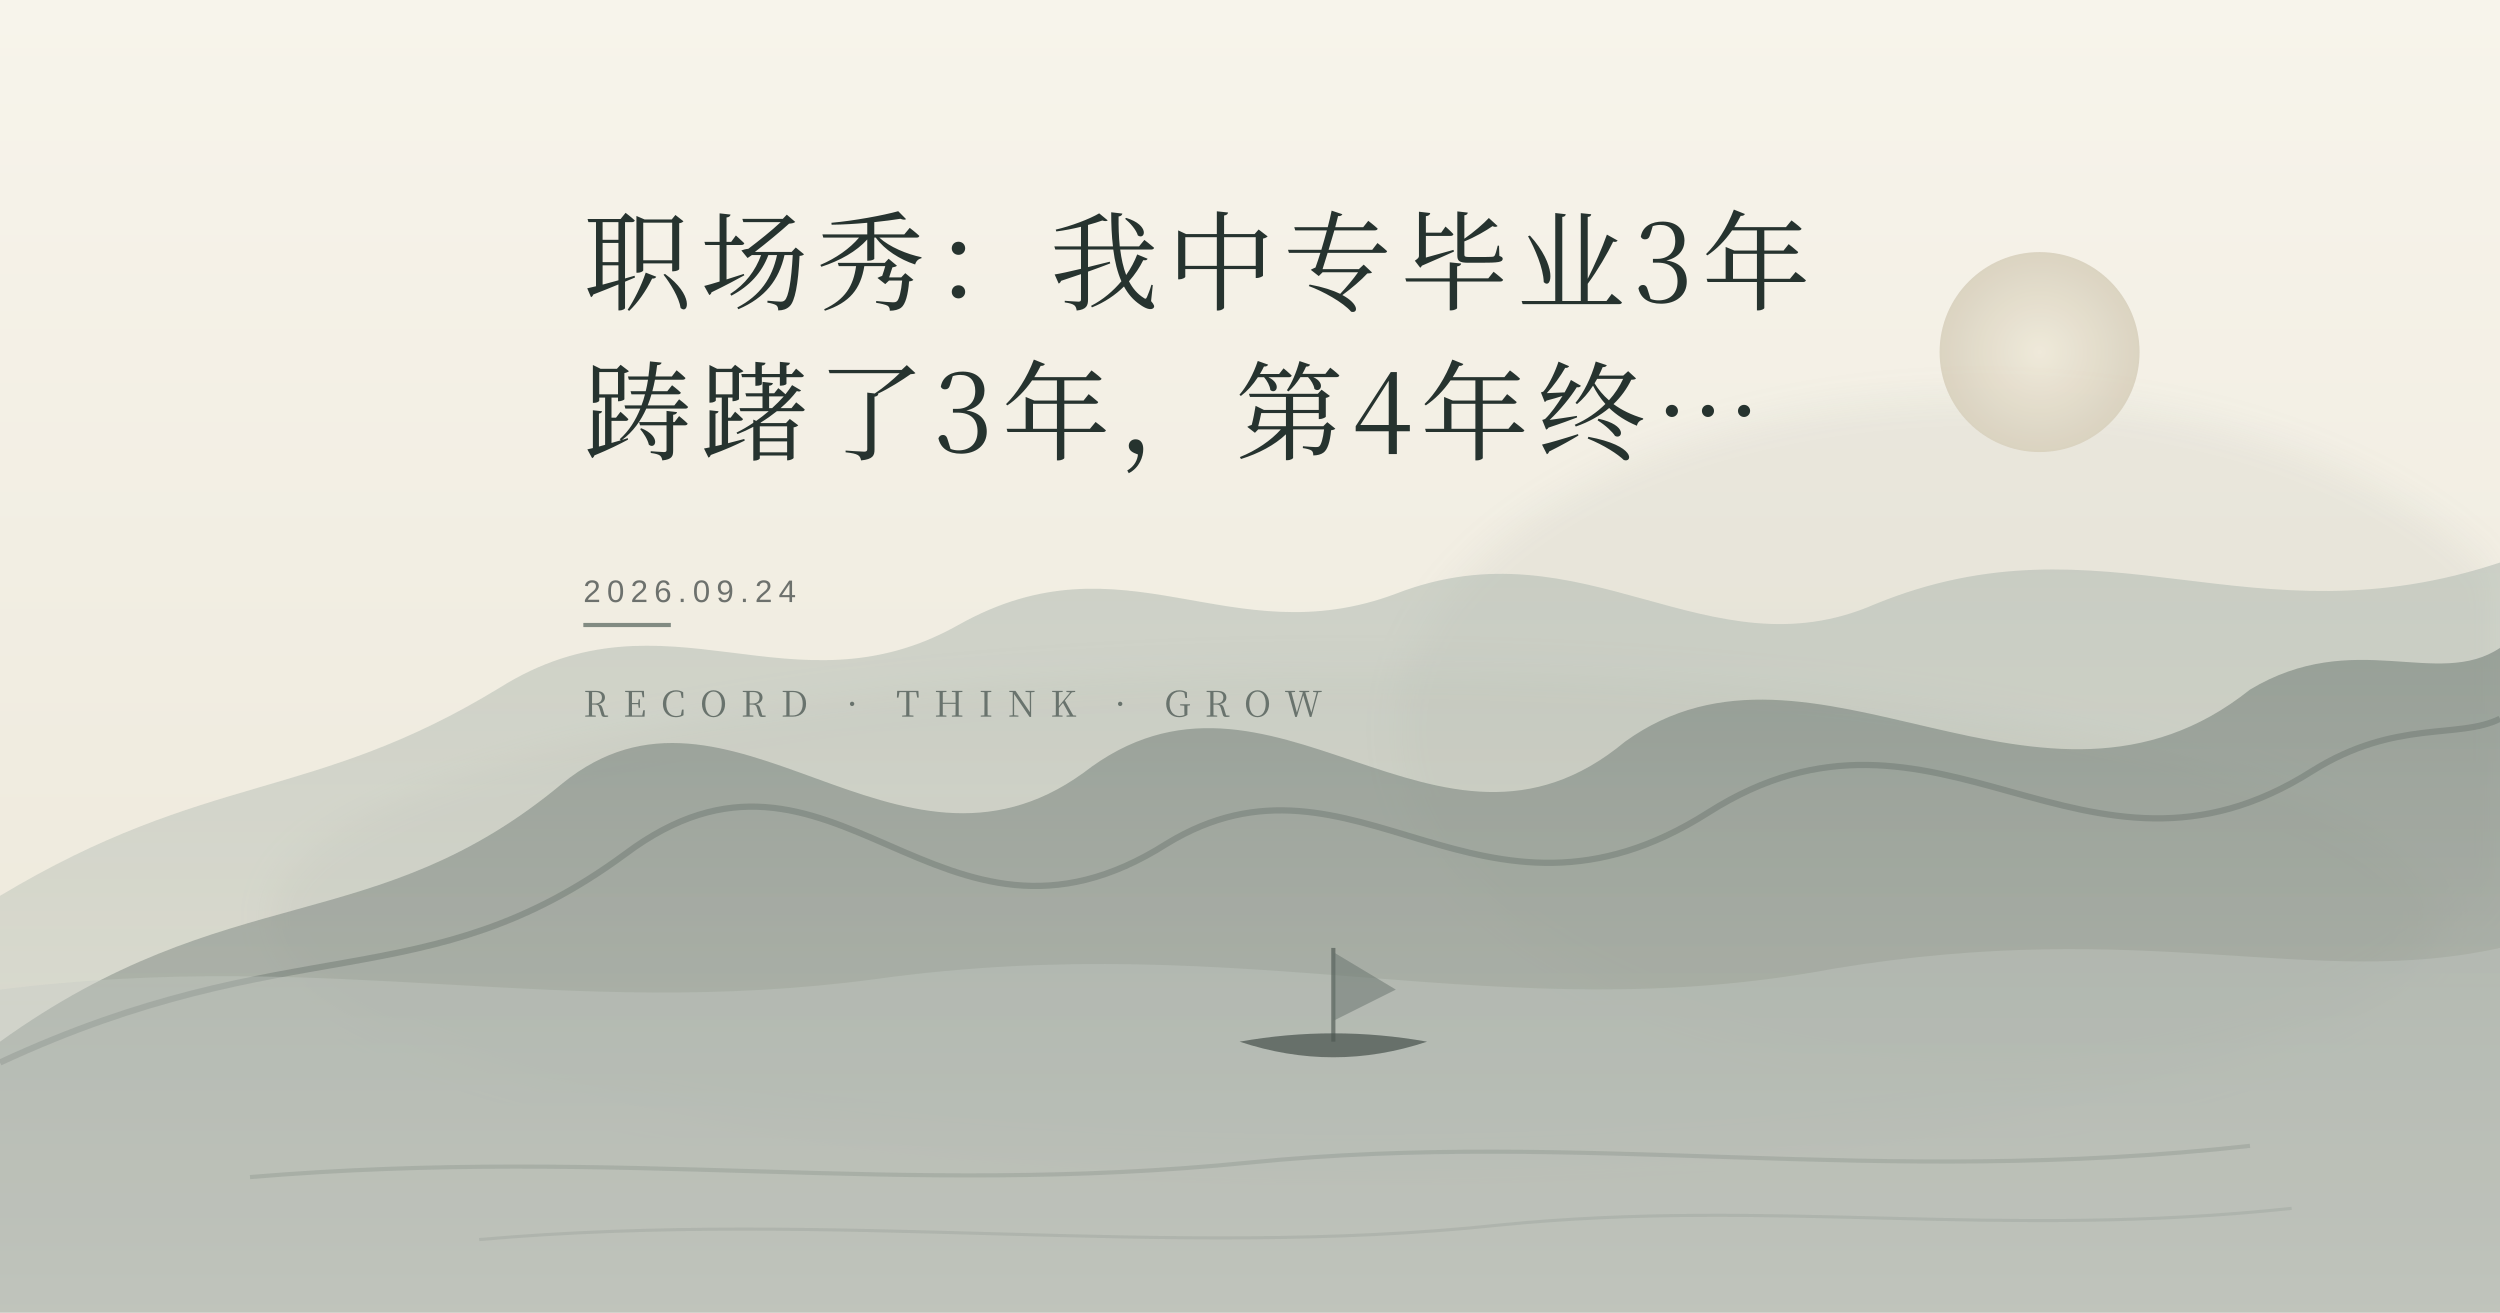
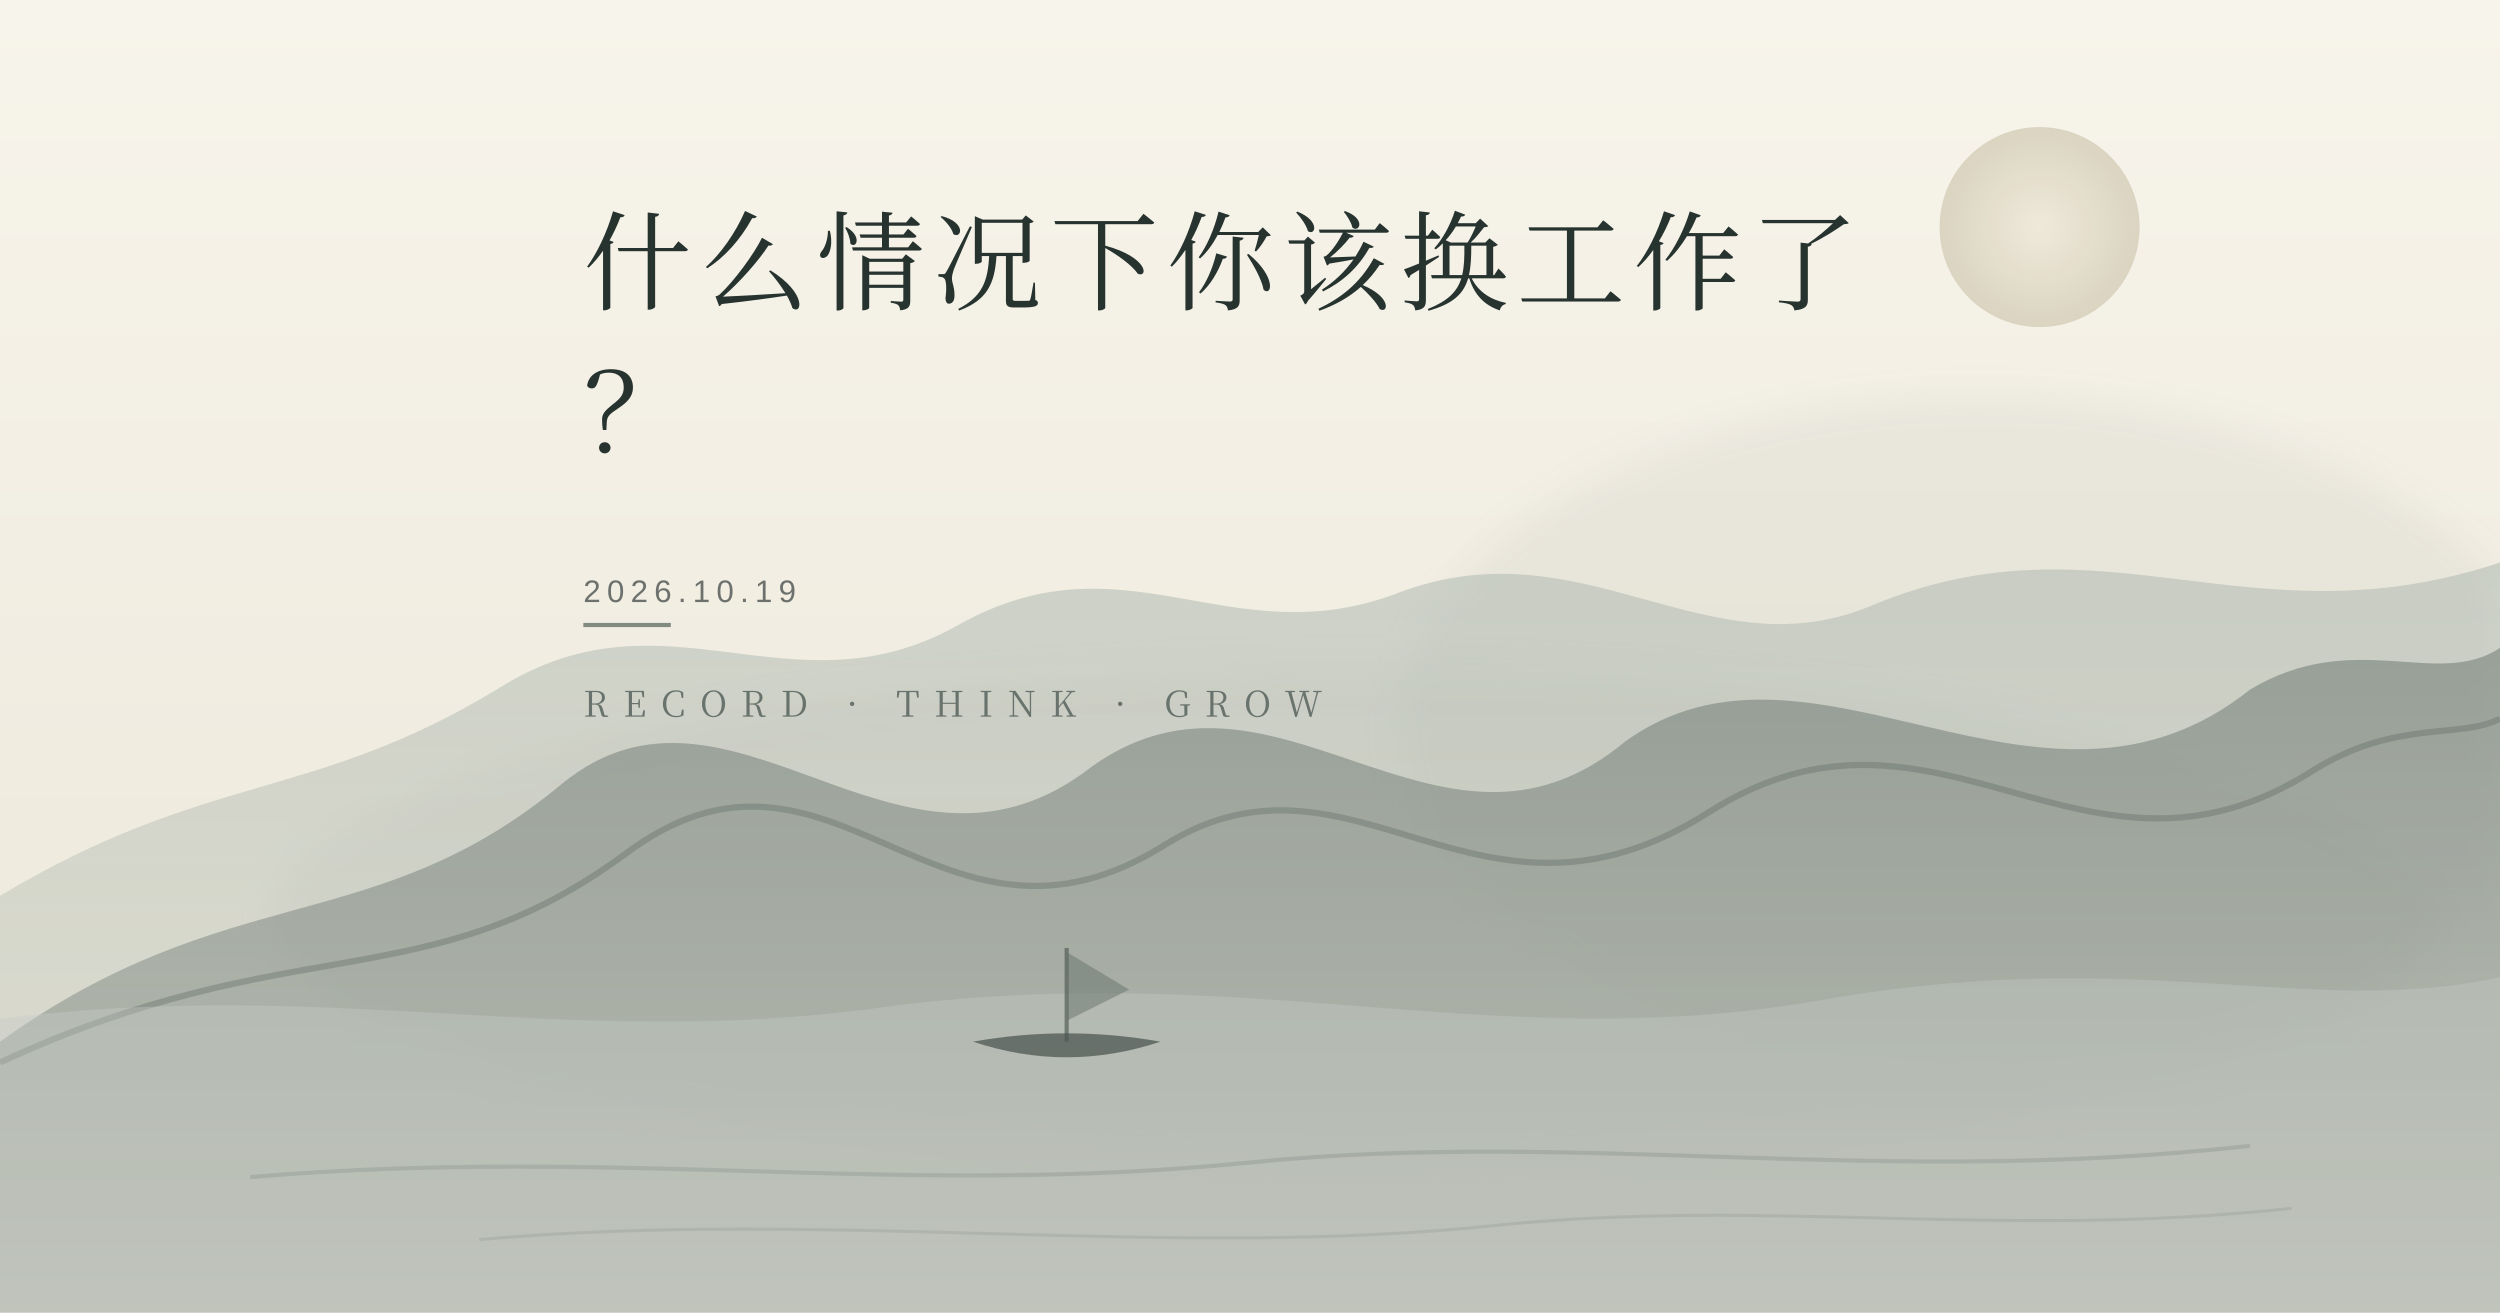
<svg xmlns="http://www.w3.org/2000/svg" width="1200" height="630" viewBox="0 0 1200 630">
  <defs>
    <linearGradient id="paper" x1="0" y1="0" x2="0" y2="1">
      <stop offset="0%" stop-color="#f7f4eb" />
      <stop offset="100%" stop-color="#ebe6d8" />
    </linearGradient>
    <linearGradient id="farMountain" x1="0" y1="0" x2="0" y2="1">
      <stop offset="0%" stop-color="#aeb8b0" />
      <stop offset="100%" stop-color="#d8d8cc" />
    </linearGradient>
    <linearGradient id="nearMountain" x1="0" y1="0" x2="0" y2="1">
      <stop offset="0%" stop-color="#69756f" />
      <stop offset="100%" stop-color="#9ba39b" />
    </linearGradient>
    <filter id="inkBlur">
      <feGaussianBlur stdDeviation="8" />
    </filter>
    <radialGradient id="moon">
      <stop offset="0%" stop-color="#eee8d8" />
      <stop offset="100%" stop-color="#d8d0bd" />
    </radialGradient>
    <style>

      .title {

        font-family:
          "Noto Serif CJK SC",
          "Source Han Serif SC",
          "Songti SC",
          "STSong",
          serif;

        font-size:
          52px;

        font-weight:
          500;

        letter-spacing:
          4px;

        fill:
          #26332f;
      }


      .subtitle {

        font-family:
          "Noto Serif CJK SC",
          "Source Han Serif SC",
          "Songti SC",
          "STSong",
          serif;

        font-size:
          17px;

        letter-spacing:
          7px;

        fill:
          #69736d;
      }


      .date {

        font-family:
          "Helvetica Neue",
          Arial,
          sans-serif;

        font-size:
          15px;

        letter-spacing:
          3px;

        fill:
          #6d716d;
      }

    </style>
  </defs>
  <rect x="0" y="0" width="1200" height="630" fill="url(#paper)" />
  <ellipse cx="650" cy="440" rx="520" ry="120" fill="#89958c" opacity="0.12" filter="url(#inkBlur)" />
  <ellipse cx="950" cy="350" rx="280" ry="160" fill="#738078" opacity="0.08" filter="url(#inkBlur)" />
-   <circle cx="979" cy="169" r="48" fill="url(#moon)" opacity="0.9" />
+   <circle cx="979" cy="109" r="48" fill="url(#moon)" opacity="0.9" />
  <path d="       M0 430        C100 370         150 385         240 330        C320 280         380 345         460 300        C540 255         590 315         670 285        C760 250         820 325         900 290        C1010 245         1080 310         1200 270        L1200 630       L0 630       Z     " fill="url(#farMountain)" opacity="0.55" />
  <path d="       M0 500        C110 421         180 451         270 376        C350 311         430 436         520 371        C610 301         690 431         780 356        C870 291         980 411         1080 331        C1130 301         1170 331         1200 311        L1200 630       L0 630       Z     " fill="url(#nearMountain)" opacity="0.52" />
  <path d="       M0 510        C140 445         205 480         300 410        C400 335         450 475         560 405        C650 350         710 460         820 390        C930 320         1000 440         1110 370        C1150 345         1180 355         1200 345     " fill="none" stroke="#59645e" stroke-width="3" opacity="0.35" />
-   <path d="       M0 475        C160 455         270 490         420 470        C600 445         720 495         880 465        C1030 440         1110 475         1200 455        L1200 630       L0 630       Z     " fill="#c4cbc4" opacity="0.38" />
+   <path d="       M0 489        C160 469         270 504         420 484        C600 459         720 509         880 479        C1030 454         1110 489         1200 469        L1200 630       L0 630       Z     " fill="#c4cbc4" opacity="0.38" />
  <path d="       M120 565        C300 550         430 575         600 558        C760 542         900 570         1080 550     " fill="none" stroke="#77827b" stroke-width="2" opacity="0.28" />
  <path d="       M230 595        C400 580         560 605         720 588        C850 575         960 595         1100 580     " fill="none" stroke="#77827b" stroke-width="1.5" opacity="0.20" />
-   <text x="280" y="145" class="title">职场秀：我中专毕业3年</text>
-   <text x="280" y="217" class="title">踌躇了3年，第4年终…</text>
+   <text x="280" y="145" class="title">什么情况下你该换工作了</text>
+   <text x="280" y="217" class="title"> ？</text>
  <rect x="280" y="299" width="42" height="2" fill="#52615a" opacity="0.7" />
  <text x="280" y="344" class="subtitle">RECORD · THINK · GROW</text>
-   <text x="280" y="289" class="date">2026.09.24</text>
-   <path d="       M595 500        Q640 492         685 500        Q640 515         595 500        Z     " fill="#4d5752" opacity="0.75" />
-   <line x1="640" y1="500" x2="640" y2="455" stroke="#4d5752" stroke-width="2" opacity="0.65" />
-   <path d="       M640 457       L640 490       L670 475       Z     " fill="#66716b" opacity="0.5" />
+   <text x="280" y="289" class="date">2026.10.19</text>
+   <path d="       M467 500        Q512 492         557 500        Q512 515         467 500        Z     " fill="#4d5752" opacity="0.75" />
+   <line x1="512" y1="500" x2="512" y2="455" stroke="#4d5752" stroke-width="2" opacity="0.65" />
+   <path d="       M512 457       L512 490       L542 475       Z     " fill="#66716b" opacity="0.5" />
</svg>
